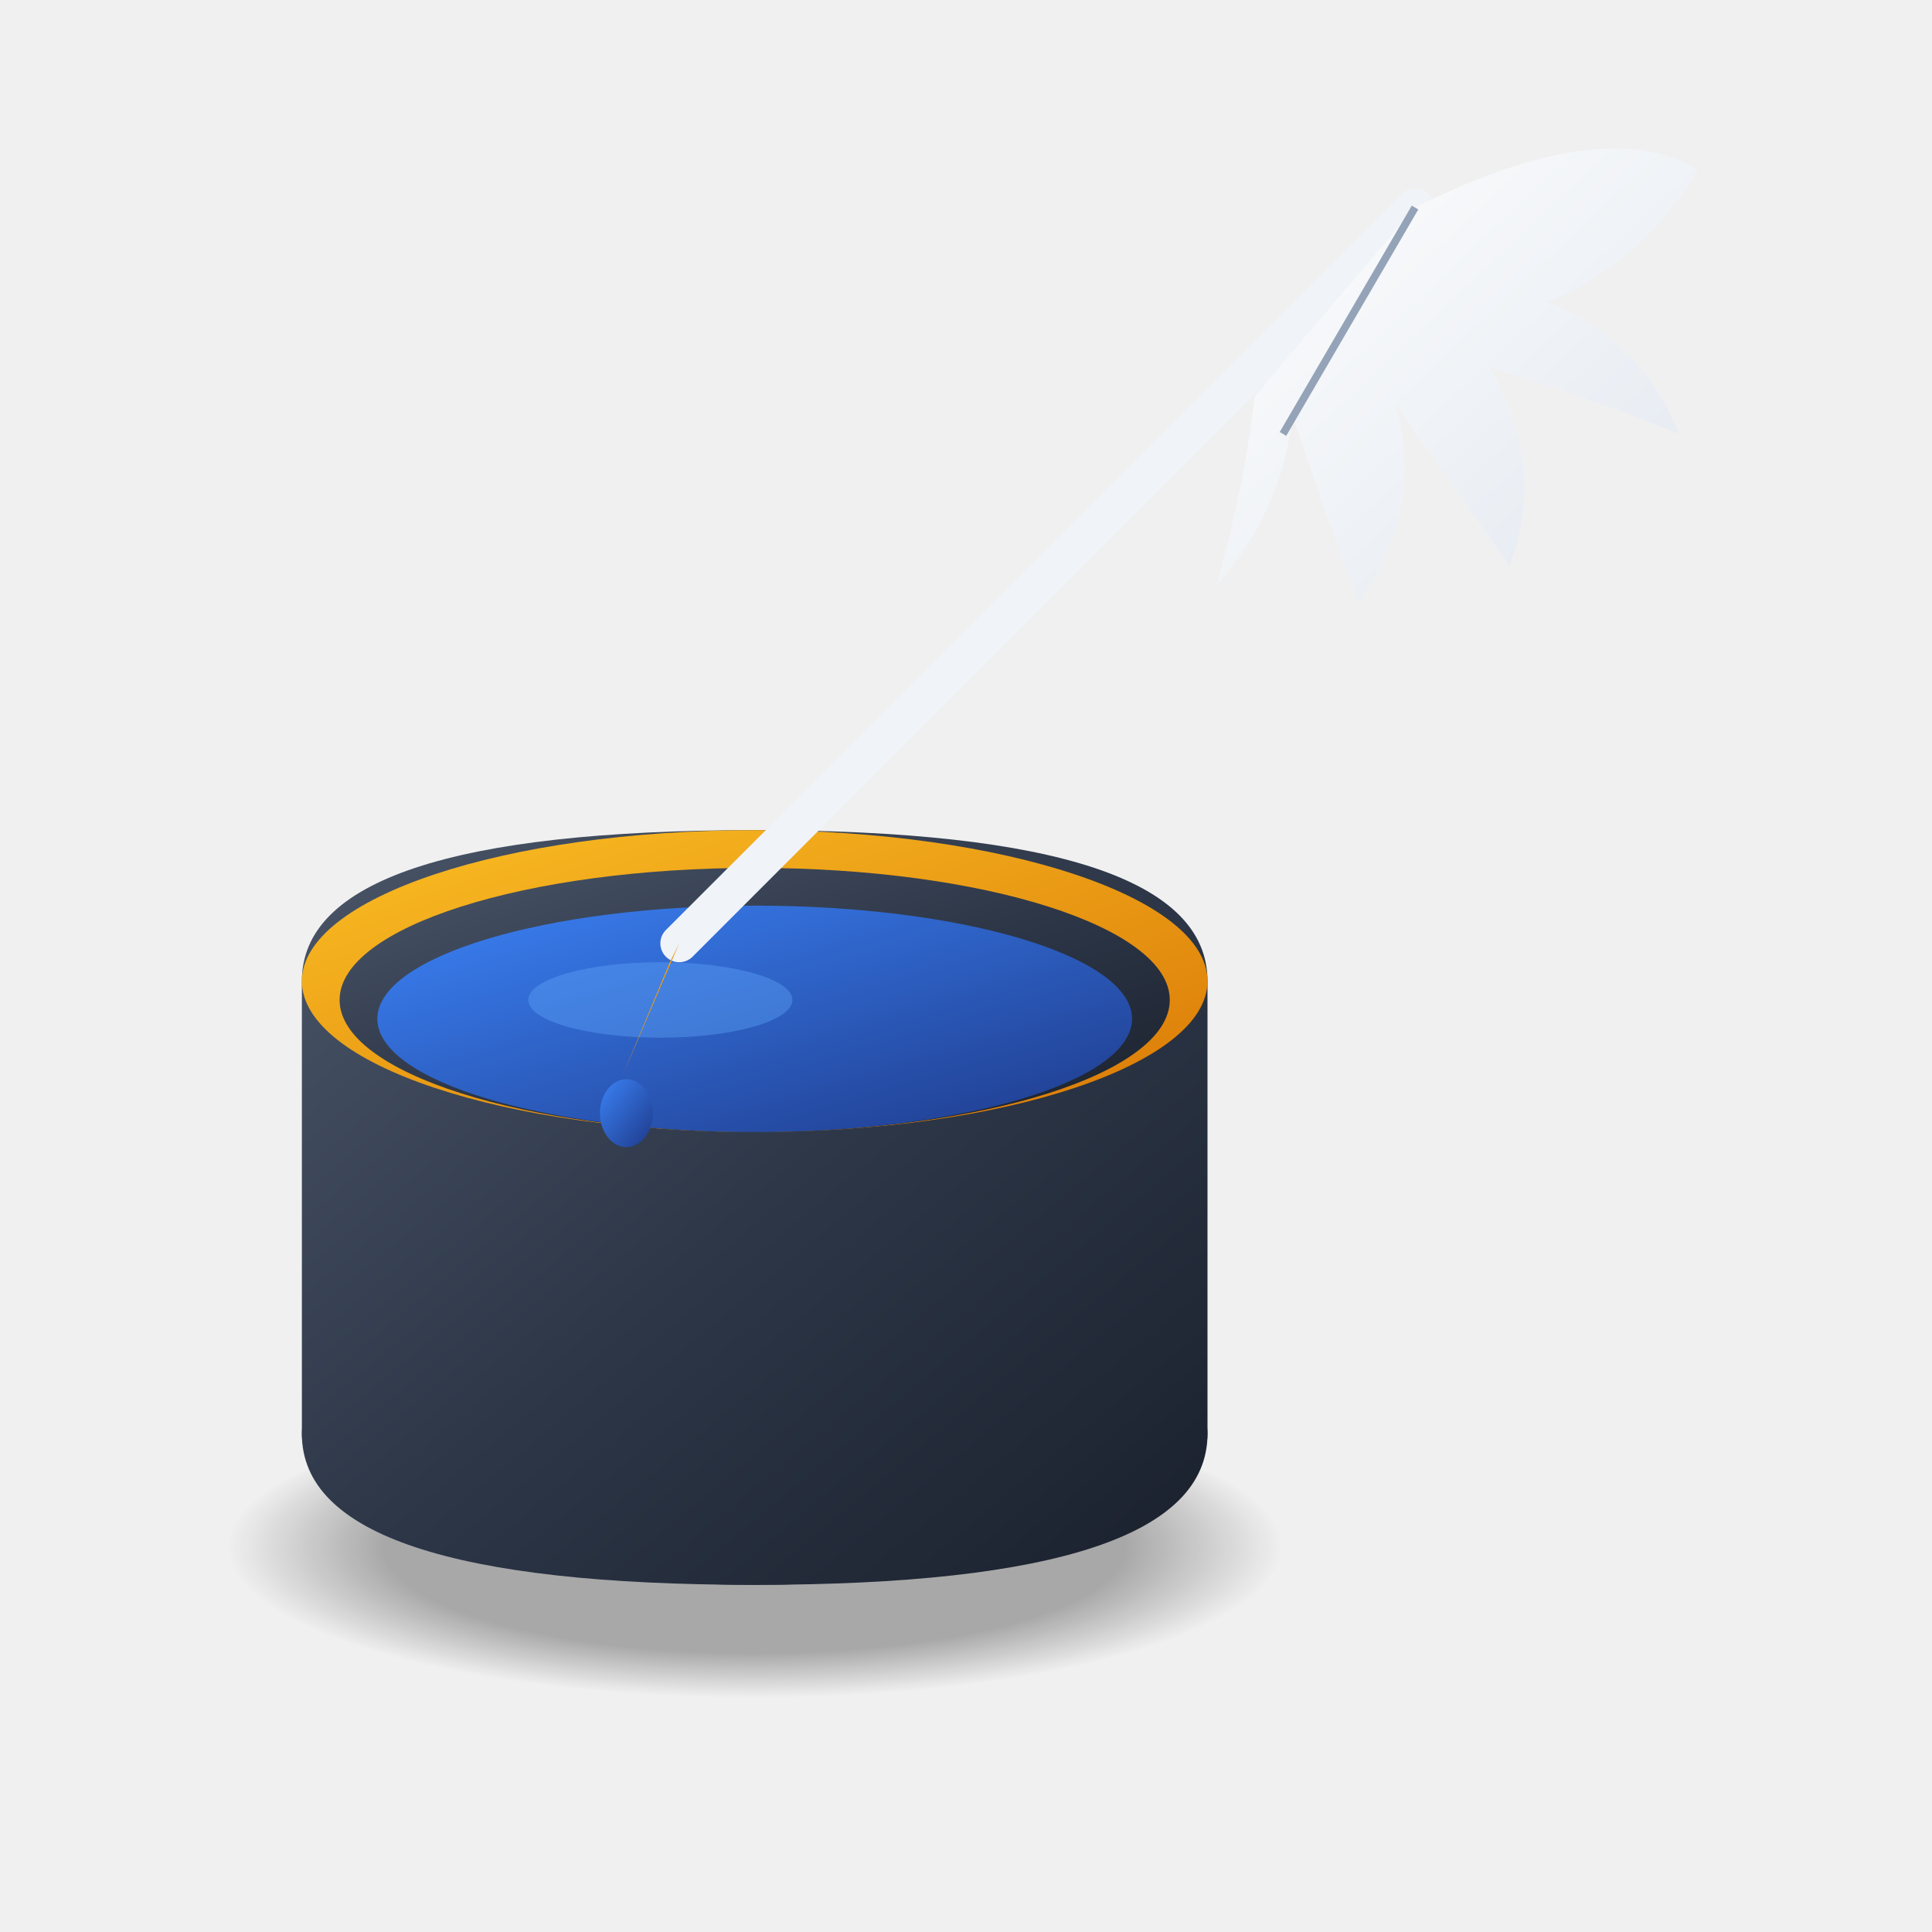
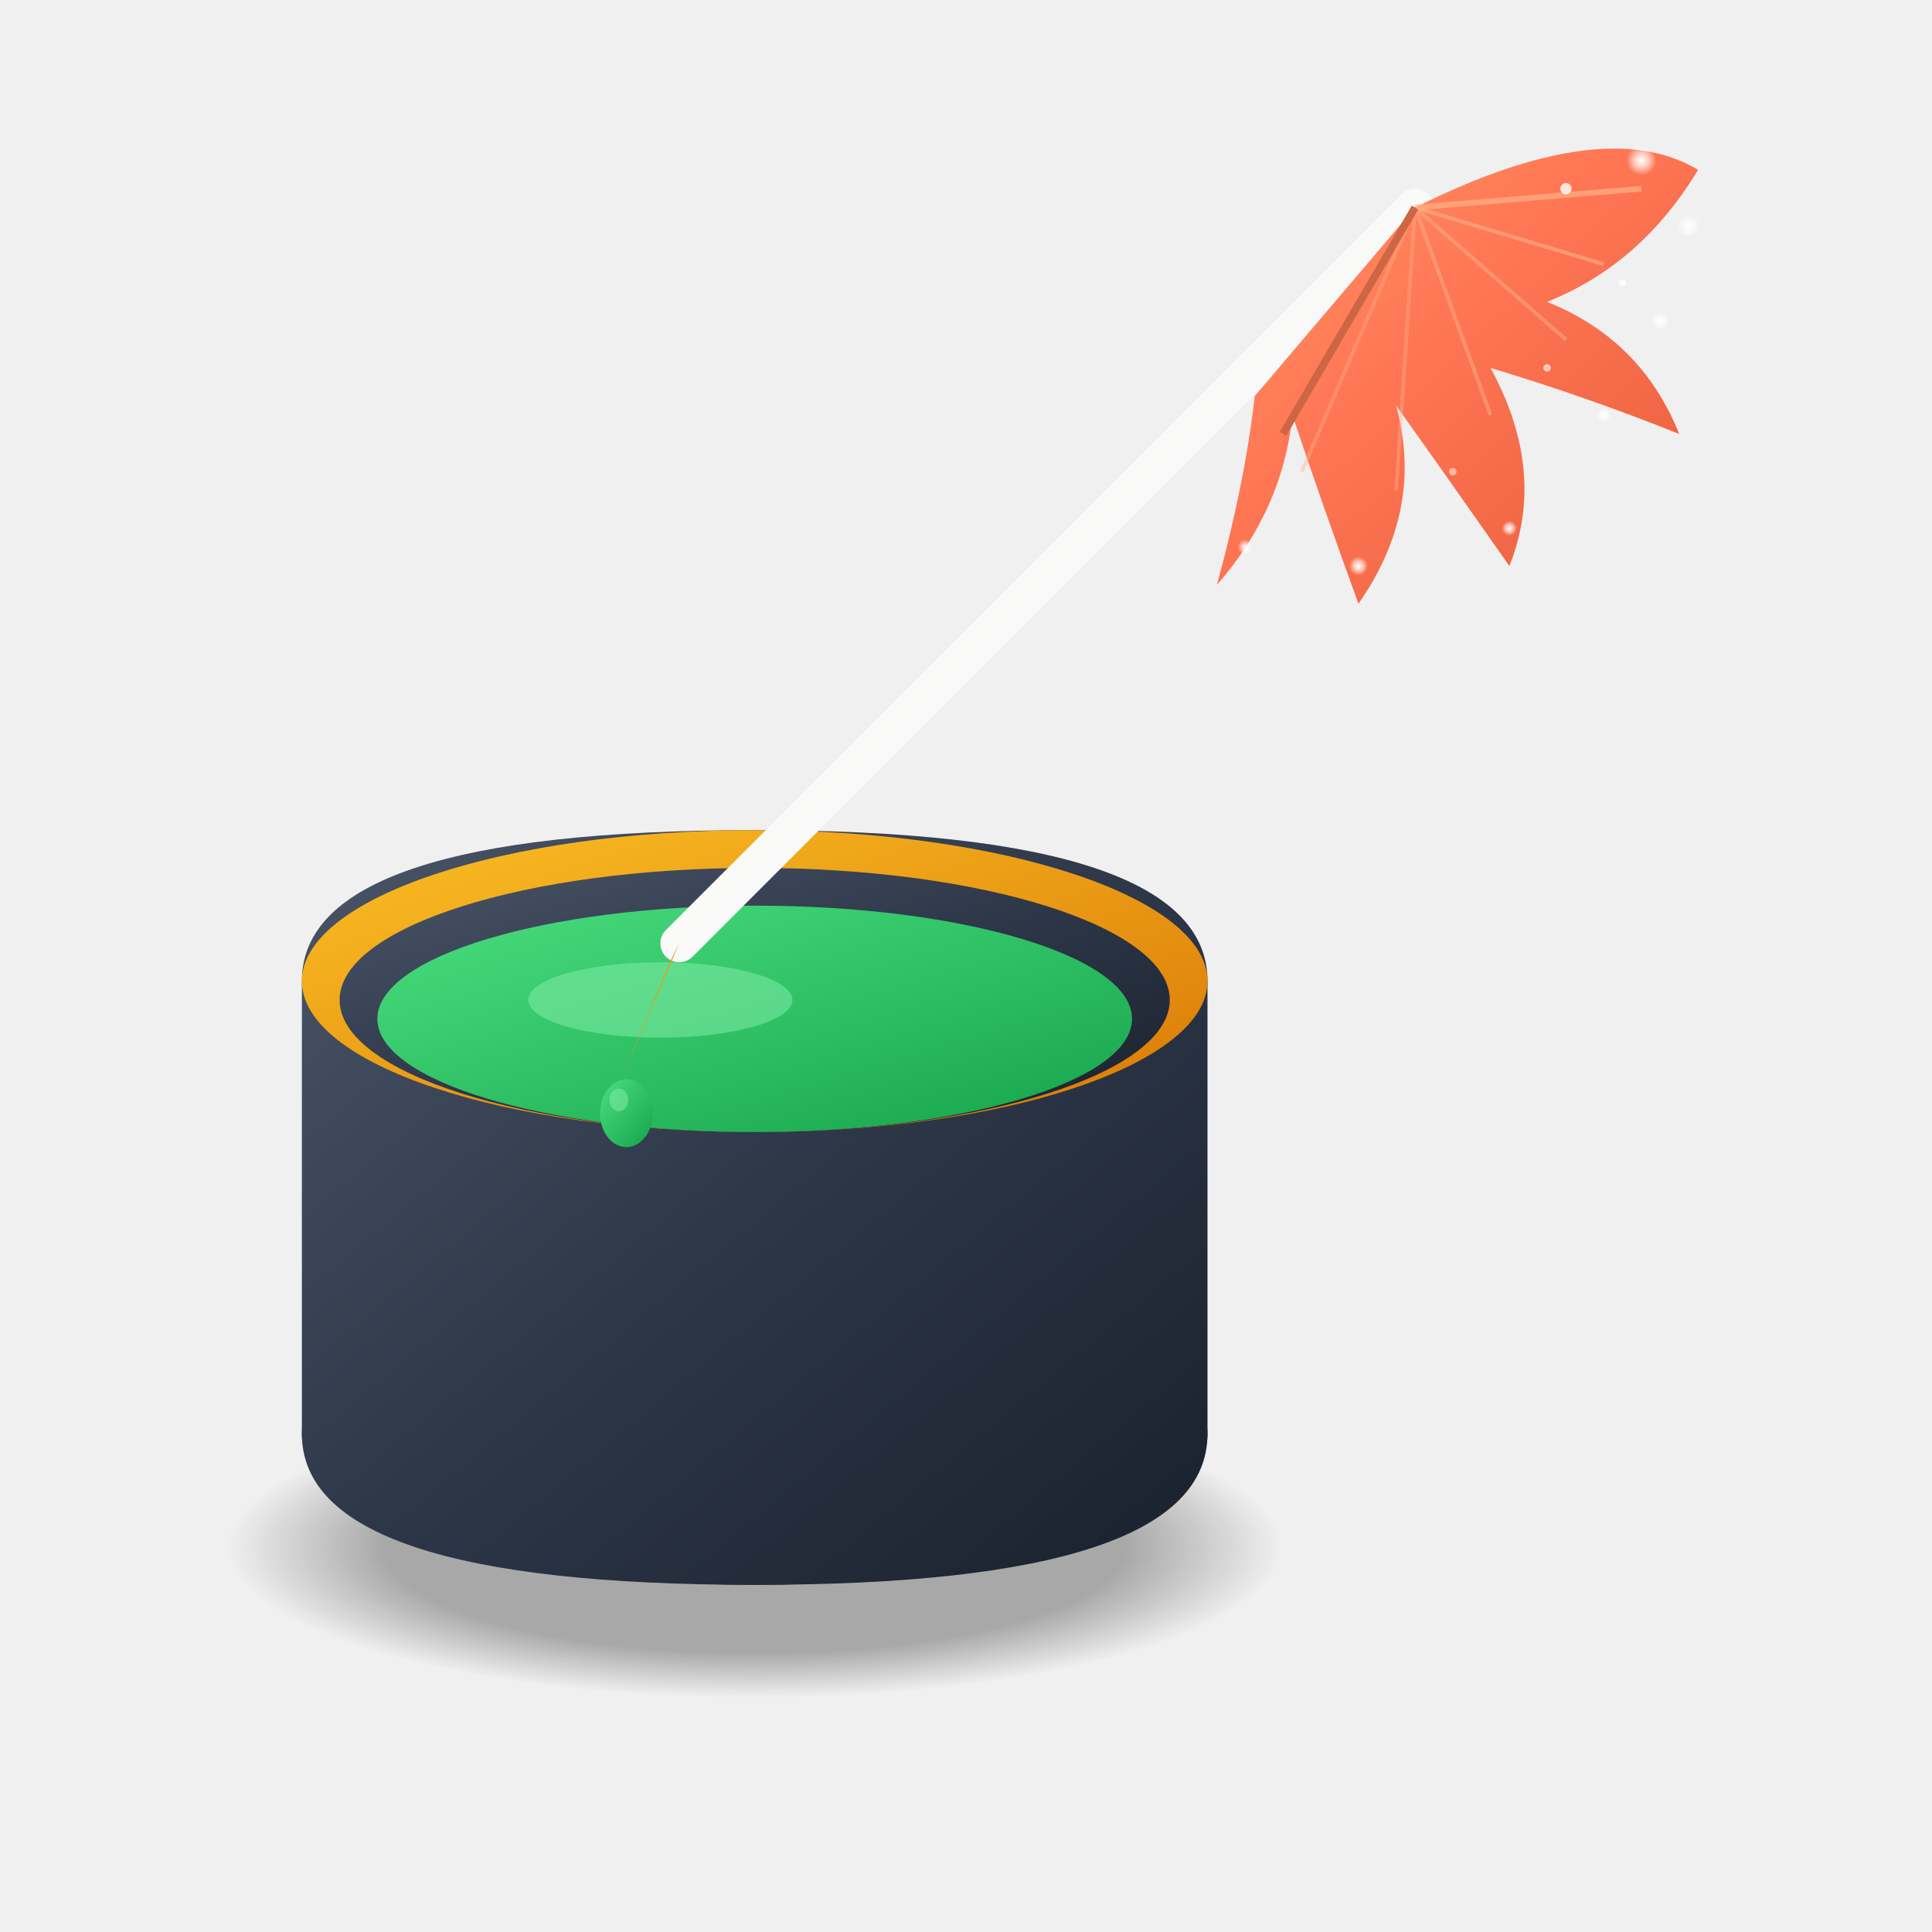
<svg xmlns="http://www.w3.org/2000/svg" width="1024" height="1024" viewBox="0 0 1024 1024">
  <defs>
    <linearGradient id="inkwellGrad" x1="0%" y1="0%" x2="100%" y2="100%">
      <stop offset="0%" style="stop-color:#4a5568" />
      <stop offset="50%" style="stop-color:#2d3748" />
      <stop offset="100%" style="stop-color:#1a202c" />
    </linearGradient>
    <linearGradient id="inkGrad" x1="0%" y1="0%" x2="100%" y2="100%">
-       <stop offset="0%" style="stop-color:#3b82f6" />
-       <stop offset="100%" style="stop-color:#1e3a8a" />
+       <stop offset="0%" style="stop-color:#4ade80" />
+       <stop offset="100%" style="stop-color:#16a34a" />
    </linearGradient>
-     <linearGradient id="quillGrad" x1="0%" y1="0%" x2="100%" y2="100%">
+     <linearGradient id="shaftGrad" x1="0%" y1="0%" x2="100%" y2="100%">
      <stop offset="0%" style="stop-color:#fefefe" />
-       <stop offset="100%" style="stop-color:#e2e8f0" />
+       <stop offset="100%" style="stop-color:#f5f5f4" />
+     </linearGradient>
+     <linearGradient id="featherGrad" x1="0%" y1="0%" x2="100%" y2="100%">
+       <stop offset="0%" style="stop-color:#ff9966" />
+       <stop offset="40%" style="stop-color:#ff7755" />
+       <stop offset="100%" style="stop-color:#e85d3b" />
    </linearGradient>
    <linearGradient id="goldGrad" x1="0%" y1="0%" x2="100%" y2="100%">
      <stop offset="0%" style="stop-color:#fbbf24" />
      <stop offset="100%" style="stop-color:#d97706" />
    </linearGradient>
    <radialGradient id="shadowGrad" cx="50%" cy="50%" r="50%">
      <stop offset="70%" style="stop-color:#000000;stop-opacity:0.3" />
      <stop offset="100%" style="stop-color:#000000;stop-opacity:0" />
    </radialGradient>
+     <radialGradient id="sparkleGrad" cx="50%" cy="50%" r="50%">
+       <stop offset="0%" style="stop-color:#ffffff;stop-opacity:1" />
+       <stop offset="50%" style="stop-color:#ffffff;stop-opacity:0.6" />
+       <stop offset="100%" style="stop-color:#ffffff;stop-opacity:0" />
+     </radialGradient>
  </defs>
  <ellipse cx="400" cy="820" rx="280" ry="80" fill="url(#shadowGrad)" />
  <ellipse cx="400" cy="760" rx="240" ry="80" fill="url(#inkwellGrad)" />
  <path d="M160 520 L160 760 Q160 840 400 840 Q640 840 640 760 L640 520 Q640 440 400 440 Q160 440 160 520 Z" fill="url(#inkwellGrad)" />
  <ellipse cx="400" cy="520" rx="240" ry="80" fill="url(#goldGrad)" />
  <ellipse cx="400" cy="530" rx="220" ry="70" fill="url(#inkwellGrad)" />
  <ellipse cx="400" cy="540" rx="200" ry="60" fill="url(#inkGrad)" />
-   <ellipse cx="350" cy="530" rx="70" ry="20" fill="#60a5fa" opacity="0.4" />
-   <line x1="360" y1="500" x2="750" y2="110" stroke="url(#quillGrad)" stroke-width="20" stroke-linecap="round" />
-   <path d="M750 110            Q850 60 900 90            Q870 140 820 160            Q870 180 890 230            Q840 210 790 195            Q820 250 800 300            Q765 250 740 215            Q755 270 720 320            Q700 265 685 220            Q680 270 645 310            Q660 255 665 210            L750 110 Z" fill="url(#quillGrad)" />
-   <path d="M750 110 L680 230" stroke="#94a3b8" stroke-width="4" fill="none" />
+   <ellipse cx="350" cy="530" rx="70" ry="20" fill="#86efac" opacity="0.5" />
+   <line x1="360" y1="500" x2="750" y2="110" stroke="url(#shaftGrad)" stroke-width="20" stroke-linecap="round" />
+   <path d="M750 110            Q850 60 900 90            Q870 140 820 160            Q870 180 890 230            Q840 210 790 195            Q820 250 800 300            Q765 250 740 215            Q755 270 720 320            Q700 265 685 220            Q680 270 645 310            Q660 255 665 210            L750 110 Z" fill="url(#featherGrad)" />
+   <path d="M750 110 L870 100" stroke="#ffb088" stroke-width="3" opacity="0.7" />
+   <path d="M750 110 L850 140" stroke="#ffb088" stroke-width="2" opacity="0.6" />
+   <path d="M750 110 L830 180" stroke="#ffb088" stroke-width="2" opacity="0.5" />
+   <path d="M750 110 L790 220" stroke="#ffb088" stroke-width="2" opacity="0.5" />
+   <path d="M750 110 L740 260" stroke="#ffb088" stroke-width="2" opacity="0.4" />
+   <path d="M750 110 L690 250" stroke="#ffb088" stroke-width="2" opacity="0.4" />
+   <path d="M750 110 L680 230" stroke="#cc6644" stroke-width="4" fill="none" />
+   <circle cx="870" cy="85" r="8" fill="url(#sparkleGrad)" />
+   <circle cx="895" cy="120" r="6" fill="url(#sparkleGrad)" />
+   <circle cx="880" cy="170" r="5" fill="url(#sparkleGrad)" />
+   <circle cx="850" cy="220" r="4" fill="url(#sparkleGrad)" />
+   <circle cx="800" cy="280" r="4" fill="url(#sparkleGrad)" />
+   <circle cx="720" cy="300" r="5" fill="url(#sparkleGrad)" />
+   <circle cx="660" cy="290" r="4" fill="url(#sparkleGrad)" />
+   <circle cx="830" cy="100" r="3" fill="#ffffff" opacity="0.8" />
+   <circle cx="860" cy="150" r="2" fill="#ffffff" opacity="0.7" />
+   <circle cx="820" cy="195" r="2" fill="#ffffff" opacity="0.6" />
+   <circle cx="770" cy="250" r="2" fill="#ffffff" opacity="0.5" />
  <path d="M360 500 L330 570 L355 510 Z" fill="url(#goldGrad)" />
  <ellipse cx="332" cy="590" rx="14" ry="18" fill="url(#inkGrad)" />
+   <ellipse cx="328" cy="583" rx="5" ry="6" fill="#86efac" opacity="0.5" />
</svg>
